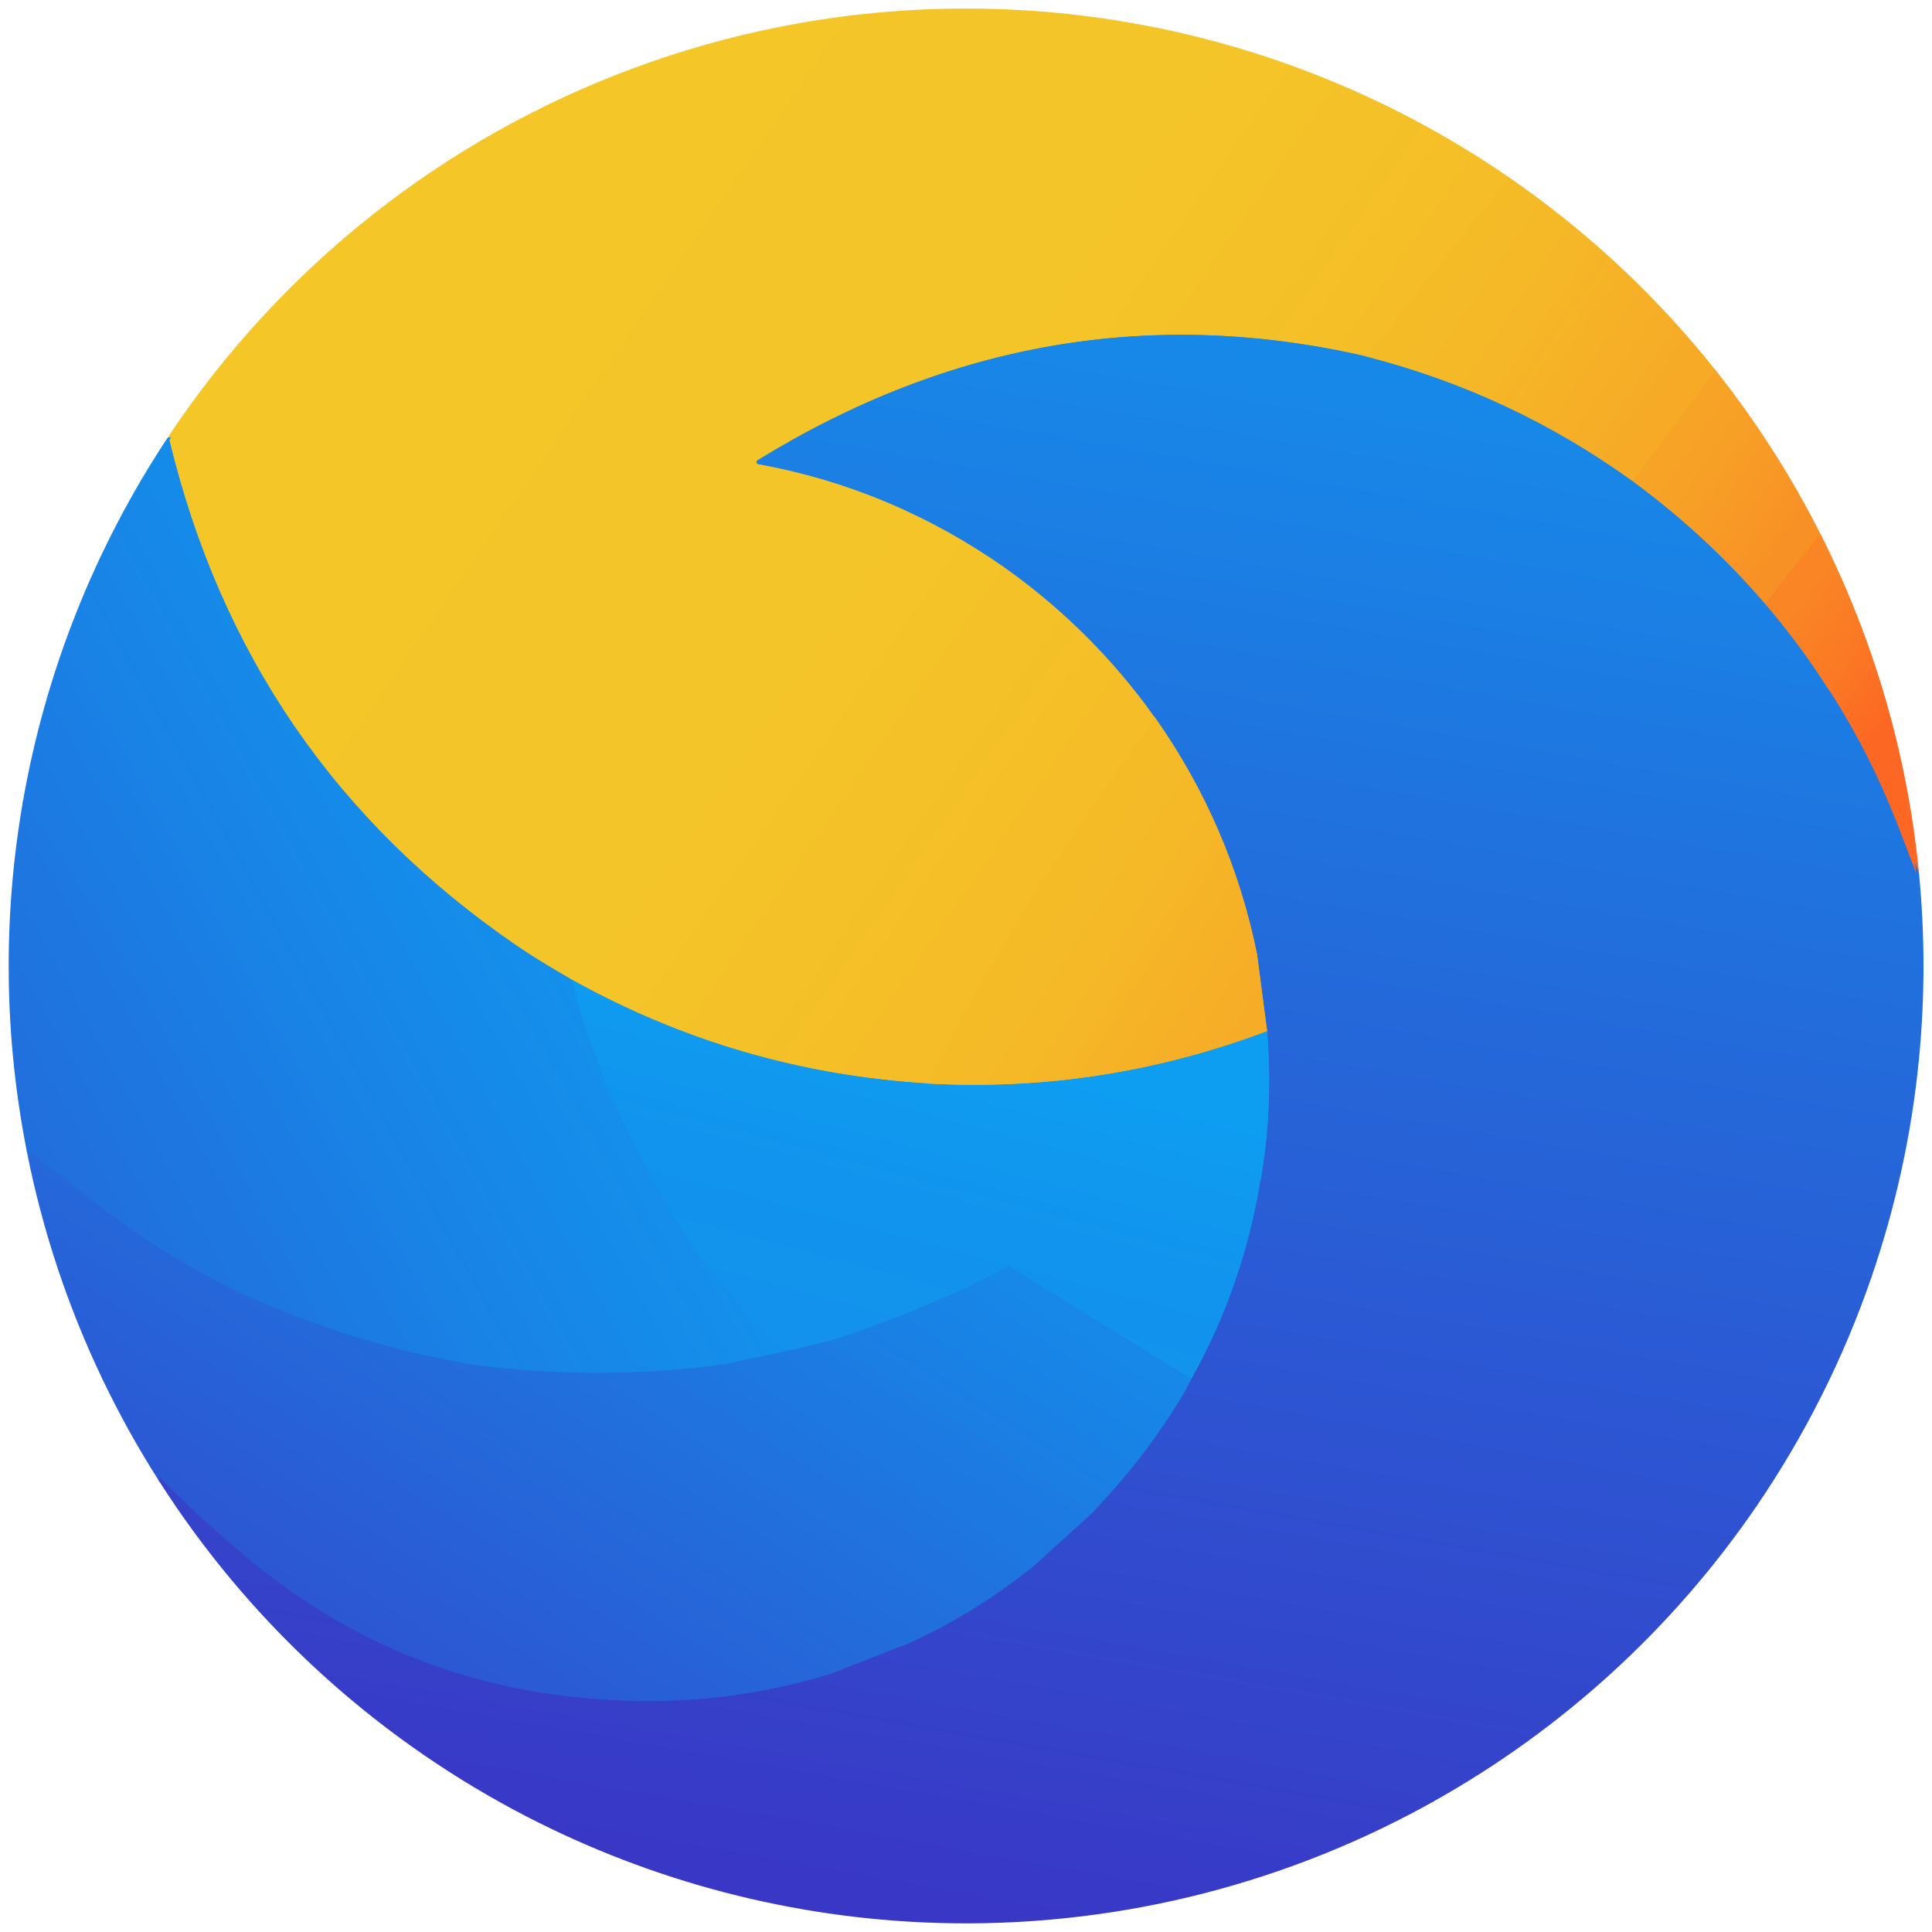
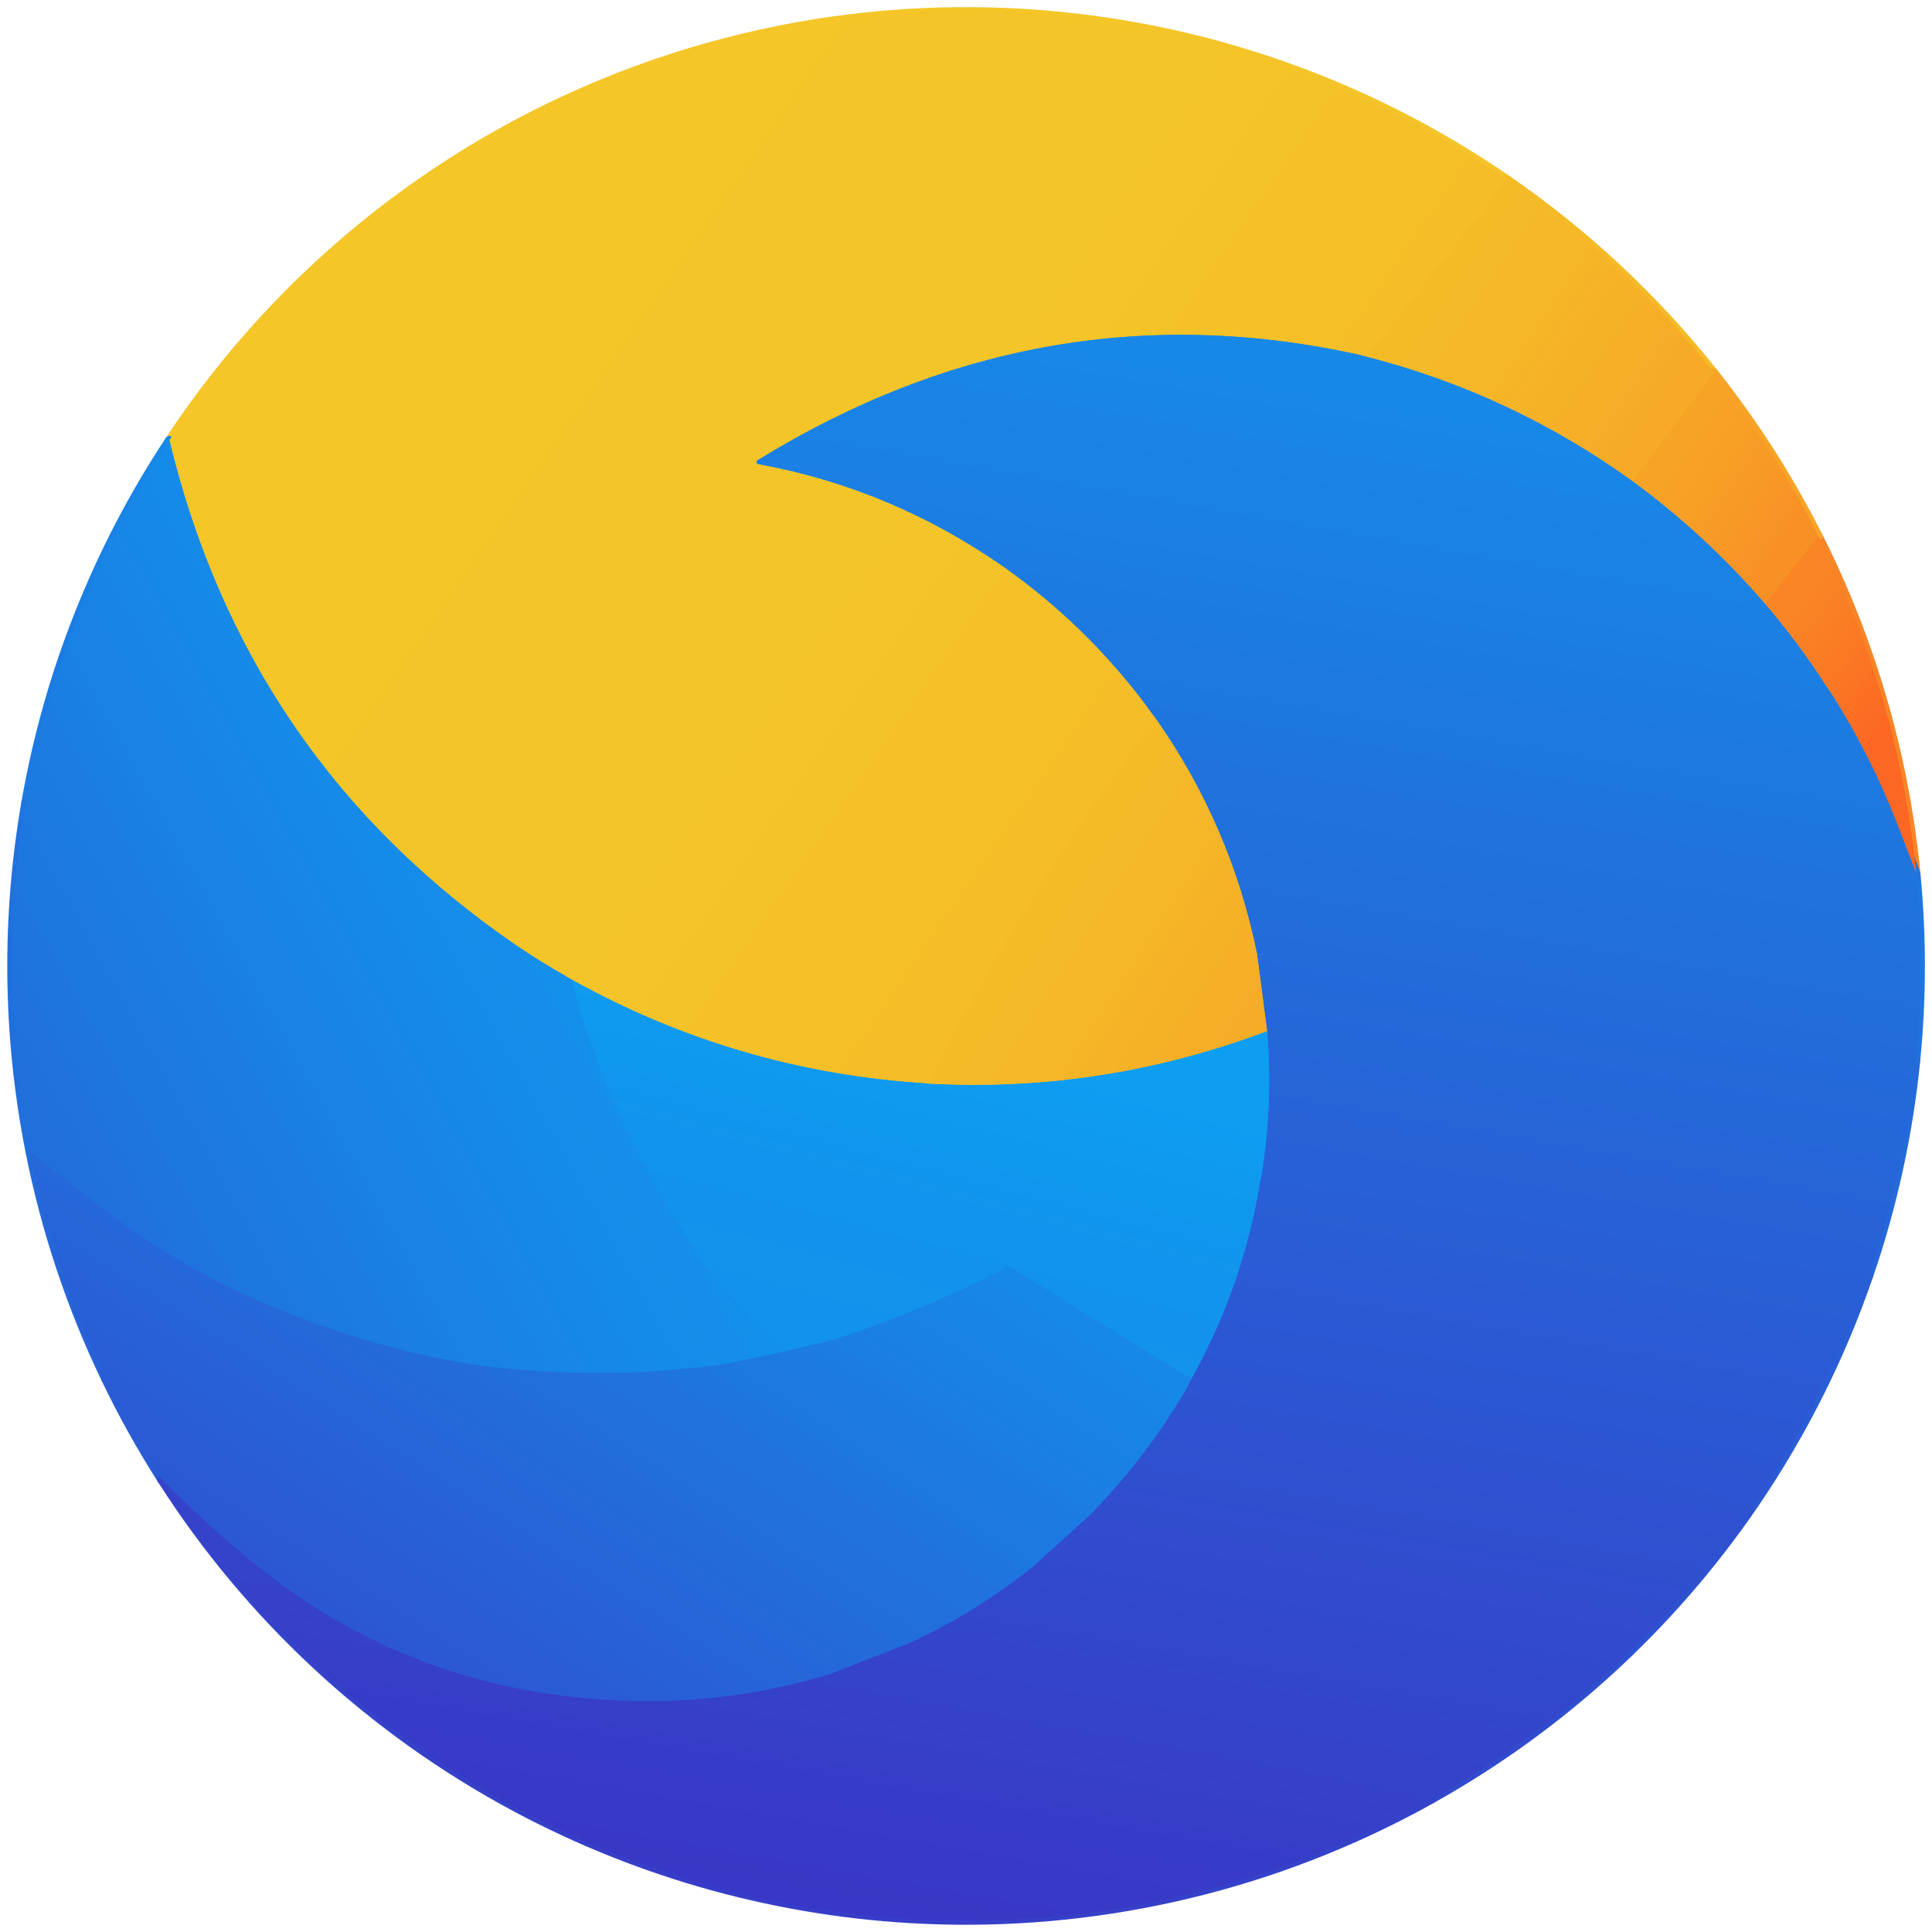
<svg xmlns="http://www.w3.org/2000/svg" viewBox="31.196 30.382 343.795 343.795">
  <defs>
+     <style>.u path{vector-effect:non-scaling-stroke}</style>
    <linearGradient id="sqr0" gradientUnits="userSpaceOnUse" x1="308.12" y1="250.04" x2="315.51" y2="208.19">
      <stop offset="0.045" stop-color="#2860d7" />
      <stop offset="0.227" stop-color="#2762d7" />
      <stop offset="0.409" stop-color="#2664d8" />
      <stop offset="0.591" stop-color="#2566d9" />
      <stop offset="0.773" stop-color="#2468da" />
      <stop offset="0.955" stop-color="#236adb" />
    </linearGradient>
    <linearGradient id="sqr1" gradientUnits="userSpaceOnUse" x1="101.95" y1="309.16" x2="122.92" y2="276.12">
      <stop offset="0.045" stop-color="#295dd6" />
      <stop offset="0.227" stop-color="#2860d7" />
      <stop offset="0.409" stop-color="#2763d8" />
      <stop offset="0.500" stop-color="#2665d9" />
      <stop offset="0.682" stop-color="#2568da" />
      <stop offset="0.864" stop-color="#236bdb" />
      <stop offset="0.955" stop-color="#236cdc" />
    </linearGradient>
    <linearGradient id="sqr2" gradientUnits="userSpaceOnUse" x1="235.57" y1="165.57" x2="89.84" y2="65.15">
      <stop offset="0.019" stop-color="#f5bd28" />
      <stop offset="0.096" stop-color="#f5bf28" />
      <stop offset="0.173" stop-color="#f4c128" />
      <stop offset="0.250" stop-color="#f4c328" />
      <stop offset="0.365" stop-color="#f4c528" />
      <stop offset="0.981" stop-color="#f4c628" />
    </linearGradient>
    <linearGradient id="sqr3" gradientUnits="userSpaceOnUse" x1="258.87" y1="139.83" x2="267.39" y2="91.71">
      <stop offset="0.042" stop-color="#1b7de3" />
      <stop offset="0.208" stop-color="#1b7fe4" />
      <stop offset="0.375" stop-color="#1a81e5" />
      <stop offset="0.542" stop-color="#1983e6" />
      <stop offset="0.708" stop-color="#1886e7" />
      <stop offset="0.875" stop-color="#1788e8" />
      <stop offset="0.958" stop-color="#1689e8" />
    </linearGradient>
    <linearGradient id="sqr4" gradientUnits="userSpaceOnUse" x1="64.19" y1="225.77" x2="127.05" y2="190.86">
      <stop offset="0.033" stop-color="#1c7ae2" />
      <stop offset="0.167" stop-color="#1b7de3" />
      <stop offset="0.233" stop-color="#1a7fe4" />
      <stop offset="0.300" stop-color="#1a81e5" />
      <stop offset="0.433" stop-color="#1884e6" />
      <stop offset="0.500" stop-color="#1886e7" />
      <stop offset="0.633" stop-color="#1689e8" />
      <stop offset="0.767" stop-color="#158ce9" />
      <stop offset="0.900" stop-color="#148eea" />
      <stop offset="0.967" stop-color="#1390eb" />
    </linearGradient>
    <linearGradient id="sqr5" gradientUnits="userSpaceOnUse" x1="206.48" y1="287.51" x2="222.72" y2="261.93">
      <stop offset="0.083" stop-color="#1b7ee3" />
      <stop offset="0.417" stop-color="#1982e5" />
      <stop offset="0.583" stop-color="#1884e6" />
      <stop offset="0.750" stop-color="#1786e7" />
      <stop offset="0.917" stop-color="#1788e8" />
    </linearGradient>
    <linearGradient id="sqr6" gradientUnits="userSpaceOnUse" x1="261.71" y1="346.05" x2="272.93" y2="282.79">
      <stop offset="0.038" stop-color="#3542ca" />
      <stop offset="0.192" stop-color="#3445cb" />
      <stop offset="0.346" stop-color="#3248cc" />
      <stop offset="0.500" stop-color="#314ace" />
      <stop offset="0.577" stop-color="#314cce" />
      <stop offset="0.731" stop-color="#2f4fcf" />
      <stop offset="0.885" stop-color="#2e52d1" />
      <stop offset="0.962" stop-color="#2e53d1" />
    </linearGradient>
    <linearGradient id="sqr7" gradientUnits="userSpaceOnUse" x1="385.65" y1="166.04" x2="344.63" y2="136.51">
      <stop offset="0.375" stop-color="#fc6723" />
      <stop offset="0.625" stop-color="#fb7824" />
      <stop offset="0.875" stop-color="#f98525" />
    </linearGradient>
    <linearGradient id="sqr8" gradientUnits="userSpaceOnUse" x1="305.07" y1="209.04" x2="312.66" y2="166.20">
      <stop offset="0.042" stop-color="#236bdb" />
      <stop offset="0.208" stop-color="#226ddc" />
      <stop offset="0.375" stop-color="#216fdd" />
      <stop offset="0.542" stop-color="#2071de" />
      <stop offset="0.708" stop-color="#2073df" />
      <stop offset="0.875" stop-color="#1f75e0" />
      <stop offset="0.958" stop-color="#1e76e0" />
    </linearGradient>
    <linearGradient id="sqr9" gradientUnits="userSpaceOnUse" x1="164.83" y1="306.03" x2="178.79" y2="284.02">
      <stop offset="0.071" stop-color="#226ddc" />
      <stop offset="0.357" stop-color="#2170dd" />
      <stop offset="0.643" stop-color="#2073df" />
      <stop offset="0.786" stop-color="#1f75df" />
      <stop offset="0.929" stop-color="#1e76e0" />
    </linearGradient>
    <linearGradient id="sqr10" gradientUnits="userSpaceOnUse" x1="190.28" y1="275.40" x2="210.15" y2="200.79">
      <stop offset="0.045" stop-color="#1292ec" />
      <stop offset="0.409" stop-color="#1194ed" />
      <stop offset="0.500" stop-color="#1096ee" />
      <stop offset="0.591" stop-color="#1098ee" />
      <stop offset="0.682" stop-color="#0e9bf0" />
      <stop offset="0.773" stop-color="#0d9df1" />
      <stop offset="0.955" stop-color="#0d9ef1" />
    </linearGradient>
    <linearGradient id="sqr11" gradientUnits="userSpaceOnUse" x1="330.16" y1="105.16" x2="285.75" y2="75.11">
      <stop offset="0.083" stop-color="#f6aa26" />
      <stop offset="0.250" stop-color="#f6ae27" />
      <stop offset="0.417" stop-color="#f6b227" />
      <stop offset="0.583" stop-color="#f5b627" />
      <stop offset="0.750" stop-color="#f5b927" />
      <stop offset="0.917" stop-color="#f5bb27" />
    </linearGradient>
    <linearGradient id="sqr12" gradientUnits="userSpaceOnUse" x1="255.27" y1="214.14" x2="214.70" y2="188.15">
      <stop offset="0.071" stop-color="#f6ac27" />
      <stop offset="0.214" stop-color="#f6af27" />
      <stop offset="0.357" stop-color="#f6b227" />
      <stop offset="0.500" stop-color="#f5b527" />
      <stop offset="0.643" stop-color="#f5b827" />
      <stop offset="0.786" stop-color="#f5ba27" />
      <stop offset="0.929" stop-color="#f5bb27" />
    </linearGradient>
    <linearGradient id="sqr13" gradientUnits="userSpaceOnUse" x1="298.72" y1="289.84" x2="306.42" y2="246.48">
      <stop offset="0.050" stop-color="#2d54d2" />
      <stop offset="0.250" stop-color="#2c56d3" />
      <stop offset="0.450" stop-color="#2b59d4" />
      <stop offset="0.650" stop-color="#2a5bd5" />
      <stop offset="0.750" stop-color="#295dd5" />
      <stop offset="0.950" stop-color="#285fd6" />
    </linearGradient>
    <linearGradient id="sqr14" gradientUnits="userSpaceOnUse" x1="86.44" y1="316.28" x2="95.41" y2="302.11">
      <stop offset="0.100" stop-color="#2c57d3" />
      <stop offset="0.500" stop-color="#2b5ad4" />
      <stop offset="0.900" stop-color="#2a5cd5" />
    </linearGradient>
    <linearGradient id="sqr15" gradientUnits="userSpaceOnUse" x1="179.38" y1="370.60" x2="188.94" y2="316.72">
      <stop offset="0.045" stop-color="#3937c5" />
      <stop offset="0.227" stop-color="#383ac7" />
      <stop offset="0.409" stop-color="#373cc8" />
      <stop offset="0.500" stop-color="#373ec8" />
      <stop offset="0.682" stop-color="#3541c9" />
      <stop offset="0.773" stop-color="#3542ca" />
    </linearGradient>
    <linearGradient id="sqr16" gradientUnits="userSpaceOnUse" x1="353.41" y1="126.90" x2="325.18" y2="108.57">
      <stop offset="0.125" stop-color="#f89125" />
      <stop offset="0.375" stop-color="#f89826" />
      <stop offset="0.625" stop-color="#f79f26" />
      <stop offset="0.875" stop-color="#f7a426" />
    </linearGradient>
    <linearGradient id="sqr17" gradientUnits="userSpaceOnUse" x1="290.52" y1="165.12" x2="294.64" y2="141.84">
      <stop offset="0.063" stop-color="#1e77e0" />
      <stop offset="0.438" stop-color="#1d79e1" />
      <stop offset="0.688" stop-color="#1c7be2" />
      <stop offset="0.938" stop-color="#1c7ce3" />
    </linearGradient>
    <linearGradient id="sqr18" gradientUnits="userSpaceOnUse" x1="35.42" y1="233.95" x2="63.34" y2="218.55">
      <stop offset="0.071" stop-color="#216fdd" />
      <stop offset="0.357" stop-color="#2072de" />
      <stop offset="0.500" stop-color="#1f74df" />
      <stop offset="0.786" stop-color="#1e77e1" />
      <stop offset="0.929" stop-color="#1d78e1" />
    </linearGradient>
    <linearGradient id="sqr19" gradientUnits="userSpaceOnUse" x1="190.81" y1="293.93" x2="199.05" y2="280.93">
      <stop offset="0.125" stop-color="#1e78e1" />
      <stop offset="0.625" stop-color="#1c7ae2" />
      <stop offset="0.875" stop-color="#1c7ce2" />
    </linearGradient>
  </defs>
-   <g stroke-width="1" stroke-linejoin="round" fill="none">
+   <g class="u" stroke-width="1.5" stroke-linejoin="round" fill="none">
    <path stroke="url(#sqr0)" d="M 372.16 218.96 A 169.64 169.48 -32.7 0 1 363.75 257.48 Q 343.39 254.98 327.52 252.08 Q 296.38 246.38 274.40 243.20 Q 265.10 241.86 255.46 240.77 Q 257.79 227.40 256.67 213.85 L 254.88 200.18 Q 283.87 204.88 327.52 212.57 Q 347.82 216.15 372.16 218.96 Z" />
    <path stroke="url(#sqr1)" d="M 88.57 266.29 Q 102.80 271.34 117.59 273.52 L 192.33 323.05 L 179.13 328.22 Q 161.51 333.63 143.11 333.05 Q 127.56 324.43 112.81 315.05 Q 81.54 295.17 49.96 275.75 A 169.61 169.41 26.6 0 1 36.46 235.18 Q 42.98 240.38 49.40 245.32 Q 67.20 259.02 88.57 266.29 Z" />
    <path stroke="url(#sqr2)" d="M 299.45 62.36 L 274.32 93.81 Q 217.30 80.70 165.98 112.31 A 0.35 0.35 0.0 0 0 166.10 112.95 Q 189.79 117.26 209.88 131.29 Q 224.30 141.51 234.89 155.54 L 236.79 158.17 C 221.71 178.74 207.60 200.30 196.30 223.19 Q 162.54 221.16 132.97 204.73 Q 127.07 201.36 123.11 198.65 Q 75.07 165.74 61.33 108.71 A 169.51 168.96 83.1 0 1 78.17 87.18 A 169.91 169.87 -74.3 0 1 170.15 35.63 A 169.90 169.87 -33.3 0 1 299.45 62.36 Z" />
    <path stroke="url(#sqr3)" d="M 274.32 93.81 Q 300.12 100.41 321.74 116.00 Q 334.78 125.58 345.28 137.79 Q 351.59 145.14 356.80 153.40 C 321.50 148.53 297.01 143.86 253.99 136.14 Q 232.11 132.22 209.88 131.29 Q 189.79 117.26 166.10 112.95 A 0.35 0.35 0.0 0 1 165.98 112.31 Q 217.30 80.70 274.32 93.81 Z" />
    <path stroke="url(#sqr4)" d="M 61.33 108.71 Q 75.07 165.74 123.11 198.65 Q 127.07 201.36 132.97 204.73 C 136.46 218.74 142.28 231.37 149.50 244.02 C 155.47 254.49 161.88 262.56 171.31 270.78 L 160.40 273.11 Q 139.32 276.06 117.59 273.52 Q 102.80 271.34 88.57 266.29 Q 76.73 243.65 58.66 210.83 Q 47.37 190.33 35.75 173.18 A 169.96 169.93 -23.4 0 1 61.33 108.71 Z" />
    <path stroke="url(#sqr5)" d="M 243.24 275.74 L 241.92 278.25 Q 235.02 289.81 225.61 299.53 Q 202.55 283.55 178.64 269.02 Q 195.11 263.80 210.29 255.86 A 0.89 0.86 46.9 0 1 211.16 255.90 L 243.24 275.74 Z" />
    <path stroke="url(#sqr6)" d="M 343.41 298.04 A 169.90 169.87 -87.4 0 1 285.92 350.58 C 261.81 344.93 244.70 342.03 214.15 336.50 Q 198.93 333.74 179.13 328.22 L 192.33 323.05 Q 204.55 317.56 215.13 309.03 L 225.61 299.53 Q 235.02 289.81 241.92 278.25 Q 292.08 287.06 318.42 292.00 Q 329.57 294.09 343.41 298.04 Z" />
    <path stroke="url(#sqr7)" d="M 372.18 185.82 L 368.83 177.10 Q 363.91 164.46 356.80 153.40 Q 351.59 145.14 345.28 137.79 L 354.75 125.72 A 169.85 169.73 28.8 0 1 372.18 185.82 Z" />
    <path stroke="url(#sqr8)" d="M 368.83 177.10 L 372.18 185.82 A 170.34 170.24 -45.0 0 1 372.16 218.96 Q 347.82 216.15 327.52 212.57 Q 283.87 204.88 254.88 200.18 Q 250.24 177.32 236.79 158.17 L 234.89 155.54 Q 256.79 157.96 274.23 161.06 Q 328.17 170.68 368.83 177.10 Z" />
    <path stroke="url(#sqr9)" d="M 160.40 273.11 L 215.13 309.03 Q 204.55 317.56 192.33 323.05 L 117.59 273.52 Q 139.32 276.06 160.40 273.11 Z" />
    <path stroke="url(#sqr10)" d="M 196.30 223.19 Q 227.33 224.90 256.67 213.85 Q 257.79 227.40 255.46 240.77 Q 252.39 259.35 243.24 275.74 L 211.16 255.90 A 0.89 0.86 46.9 0 0 210.29 255.86 Q 195.11 263.80 178.64 269.02 L 171.31 270.78 C 161.88 262.56 155.47 254.49 149.50 244.02 C 142.28 231.37 136.46 218.74 132.97 204.73 Q 162.54 221.16 196.30 223.19 Z" />
    <path stroke="url(#sqr11)" d="M 299.45 62.36 A 170.10 169.77 88.0 0 1 336.20 96.71 L 321.74 116.00 Q 300.12 100.41 274.32 93.81 L 299.45 62.36 Z" />
    <path stroke="url(#sqr12)" d="M 236.79 158.17 Q 250.24 177.32 254.88 200.18 L 256.67 213.85 Q 227.33 224.90 196.30 223.19 C 207.60 200.30 221.71 178.74 236.79 158.17 Z" />
    <path stroke="url(#sqr13)" d="M 363.75 257.48 A 170.05 170.01 71.6 0 1 343.41 298.04 Q 329.57 294.09 318.42 292.00 Q 292.08 287.06 241.92 278.25 L 243.24 275.74 Q 252.39 259.35 255.46 240.77 Q 265.10 241.86 274.40 243.20 Q 296.38 246.38 327.52 252.08 Q 343.39 254.98 363.75 257.48 Z" />
    <path stroke="url(#sqr14)" d="M 143.11 333.05 Q 108.64 332.10 81.76 312.71 Q 71.94 305.63 59.94 293.69 A 145.18 124.97 59.5 0 1 49.96 275.75 Q 81.54 295.17 112.81 315.05 Q 127.56 324.43 143.11 333.05 Z" />
    <path stroke="url(#sqr15)" d="M 143.11 333.05 Q 161.51 333.63 179.13 328.22 Q 198.93 333.74 214.15 336.50 C 244.70 342.03 261.81 344.93 285.92 350.58 A 30.50 6.69 -28.6 0 1 282.13 352.64 A 169.86 169.85 -57.6 0 1 195.50 371.97 A 170.04 169.88 -29.6 0 1 122.79 351.95 A 169.89 169.86 -2.2 0 1 59.94 293.69 Q 71.94 305.63 81.76 312.71 Q 108.64 332.10 143.11 333.05 Z" />
    <path stroke="url(#sqr16)" d="M 336.20 96.71 A 170.16 170.01 -77.6 0 1 354.75 125.72 L 345.28 137.79 Q 334.78 125.58 321.74 116.00 L 336.20 96.71 Z" />
    <path stroke="url(#sqr17)" d="M 356.80 153.40 Q 363.91 164.46 368.83 177.10 Q 328.17 170.68 274.23 161.06 Q 256.79 157.96 234.89 155.54 Q 224.30 141.51 209.88 131.29 Q 232.11 132.22 253.99 136.14 C 297.01 143.86 321.50 148.53 356.80 153.40 Z" />
    <path stroke="url(#sqr18)" d="M 88.57 266.29 Q 67.20 259.02 49.40 245.32 Q 42.98 240.38 36.46 235.18 A 169.91 169.79 -45.7 0 1 35.75 173.18 Q 47.37 190.33 58.66 210.83 Q 76.73 243.65 88.57 266.29 Z" />
    <path stroke="url(#sqr19)" d="M 178.64 269.02 Q 202.55 283.55 225.61 299.53 L 215.13 309.03 L 160.40 273.11 L 171.31 270.78 L 178.64 269.02 Z" />
  </g>
  <path fill="url(#sqr0)" d="M 372.16 218.96 A 169.64 169.48 -32.7 0 1 363.75 257.48 Q 343.39 254.98 327.52 252.08 Q 296.38 246.38 274.40 243.20 Q 265.10 241.86 255.46 240.77 Q 257.79 227.40 256.67 213.85 L 254.88 200.18 Q 283.87 204.88 327.52 212.57 Q 347.82 216.15 372.16 218.96 Z" />
  <path fill="url(#sqr1)" d="M 88.57 266.29 Q 102.80 271.34 117.59 273.52 L 192.33 323.05 L 179.13 328.22 Q 161.51 333.63 143.11 333.05 Q 127.56 324.43 112.81 315.05 Q 81.54 295.17 49.96 275.75 A 169.61 169.41 26.6 0 1 36.46 235.18 Q 42.98 240.38 49.40 245.32 Q 67.20 259.02 88.57 266.29 Z" />
  <path fill="url(#sqr2)" d="M 299.45 62.36 L 274.32 93.81 Q 217.30 80.70 165.98 112.31 A 0.35 0.35 0.0 0 0 166.10 112.95 Q 189.79 117.26 209.88 131.29 Q 224.30 141.51 234.89 155.54 L 236.79 158.17 C 221.71 178.74 207.60 200.30 196.30 223.19 Q 162.54 221.16 132.97 204.73 Q 127.07 201.36 123.11 198.65 Q 75.07 165.74 61.33 108.71 A 169.51 168.96 83.1 0 1 78.17 87.18 A 169.91 169.87 -74.3 0 1 170.15 35.63 A 169.90 169.87 -33.3 0 1 299.45 62.36 Z" />
  <path fill="url(#sqr3)" d="M 274.32 93.81 Q 300.12 100.41 321.74 116.00 Q 334.78 125.58 345.28 137.79 Q 351.59 145.14 356.80 153.40 C 321.50 148.53 297.01 143.86 253.99 136.14 Q 232.11 132.22 209.88 131.29 Q 189.79 117.26 166.10 112.95 A 0.35 0.35 0.0 0 1 165.98 112.31 Q 217.30 80.70 274.32 93.81 Z" />
  <path fill="url(#sqr4)" d="M 61.33 108.71 Q 75.07 165.74 123.11 198.65 Q 127.07 201.36 132.97 204.73 C 136.46 218.74 142.28 231.37 149.50 244.02 C 155.47 254.49 161.88 262.56 171.31 270.78 L 160.40 273.11 Q 139.32 276.06 117.59 273.52 Q 102.80 271.34 88.57 266.29 Q 76.73 243.65 58.66 210.83 Q 47.37 190.33 35.75 173.18 A 169.96 169.93 -23.4 0 1 61.33 108.71 Z" />
  <path fill="url(#sqr5)" d="M 243.24 275.74 L 241.92 278.25 Q 235.02 289.81 225.61 299.53 Q 202.55 283.55 178.64 269.02 Q 195.11 263.80 210.29 255.86 A 0.89 0.86 46.9 0 1 211.16 255.90 L 243.24 275.74 Z" />
  <path fill="url(#sqr6)" d="M 343.41 298.04 A 169.90 169.87 -87.4 0 1 285.92 350.58 C 261.81 344.93 244.70 342.03 214.15 336.50 Q 198.93 333.74 179.13 328.22 L 192.33 323.05 Q 204.55 317.56 215.13 309.03 L 225.61 299.53 Q 235.02 289.81 241.92 278.25 Q 292.08 287.06 318.42 292.00 Q 329.57 294.09 343.41 298.04 Z" />
  <path fill="url(#sqr7)" d="M 372.18 185.82 L 368.83 177.10 Q 363.91 164.46 356.80 153.40 Q 351.59 145.14 345.28 137.79 L 354.75 125.72 A 169.85 169.73 28.8 0 1 372.18 185.82 Z" />
  <path fill="url(#sqr8)" d="M 368.83 177.10 L 372.18 185.82 A 170.34 170.24 -45.0 0 1 372.16 218.96 Q 347.82 216.15 327.52 212.57 Q 283.87 204.88 254.88 200.18 Q 250.24 177.32 236.79 158.17 L 234.89 155.54 Q 256.79 157.96 274.23 161.06 Q 328.17 170.68 368.83 177.10 Z" />
  <path fill="url(#sqr9)" d="M 160.40 273.11 L 215.13 309.03 Q 204.55 317.56 192.33 323.05 L 117.59 273.52 Q 139.32 276.06 160.40 273.11 Z" />
  <path fill="url(#sqr10)" d="M 196.30 223.19 Q 227.33 224.90 256.67 213.85 Q 257.79 227.40 255.46 240.77 Q 252.39 259.35 243.24 275.74 L 211.16 255.90 A 0.89 0.86 46.9 0 0 210.29 255.86 Q 195.11 263.80 178.64 269.02 L 171.31 270.78 C 161.88 262.56 155.47 254.49 149.50 244.02 C 142.28 231.37 136.46 218.74 132.97 204.73 Q 162.54 221.16 196.30 223.19 Z" />
  <path fill="url(#sqr11)" d="M 299.45 62.36 A 170.10 169.77 88.0 0 1 336.20 96.71 L 321.74 116.00 Q 300.12 100.41 274.32 93.81 L 299.45 62.36 Z" />
  <path fill="url(#sqr12)" d="M 236.79 158.17 Q 250.24 177.32 254.88 200.18 L 256.67 213.85 Q 227.33 224.90 196.30 223.19 C 207.60 200.30 221.71 178.74 236.79 158.17 Z" />
  <path fill="url(#sqr13)" d="M 363.75 257.48 A 170.05 170.01 71.6 0 1 343.41 298.04 Q 329.57 294.09 318.42 292.00 Q 292.08 287.06 241.92 278.25 L 243.24 275.74 Q 252.39 259.35 255.46 240.77 Q 265.10 241.86 274.40 243.20 Q 296.38 246.38 327.52 252.08 Q 343.39 254.98 363.75 257.48 Z" />
  <path fill="url(#sqr14)" d="M 143.11 333.05 Q 108.64 332.10 81.76 312.71 Q 71.94 305.63 59.94 293.69 A 145.18 124.97 59.5 0 1 49.96 275.75 Q 81.54 295.17 112.81 315.05 Q 127.56 324.43 143.11 333.05 Z" />
  <path fill="url(#sqr15)" d="M 143.11 333.05 Q 161.51 333.63 179.13 328.22 Q 198.93 333.74 214.15 336.50 C 244.70 342.03 261.81 344.93 285.92 350.58 A 30.50 6.69 -28.6 0 1 282.13 352.64 A 169.86 169.85 -57.6 0 1 195.50 371.97 A 170.04 169.88 -29.6 0 1 122.79 351.95 A 169.89 169.86 -2.2 0 1 59.94 293.69 Q 71.94 305.63 81.76 312.71 Q 108.64 332.10 143.11 333.05 Z" />
  <path fill="url(#sqr16)" d="M 336.20 96.71 A 170.16 170.01 -77.6 0 1 354.75 125.72 L 345.28 137.79 Q 334.78 125.58 321.74 116.00 L 336.20 96.71 Z" />
  <path fill="url(#sqr17)" d="M 356.80 153.40 Q 363.91 164.46 368.83 177.10 Q 328.17 170.68 274.23 161.06 Q 256.79 157.96 234.89 155.54 Q 224.30 141.51 209.88 131.29 Q 232.11 132.22 253.99 136.14 C 297.01 143.86 321.50 148.53 356.80 153.40 Z" />
  <path fill="url(#sqr18)" d="M 88.57 266.29 Q 67.20 259.02 49.40 245.32 Q 42.98 240.38 36.46 235.18 A 169.91 169.79 -45.7 0 1 35.75 173.18 Q 47.37 190.33 58.66 210.83 Q 76.73 243.65 88.57 266.29 Z" />
  <path fill="url(#sqr19)" d="M 178.64 269.02 Q 202.55 283.55 225.61 299.53 L 215.13 309.03 L 160.40 273.11 L 171.31 270.78 L 178.64 269.02 Z" />
</svg>
